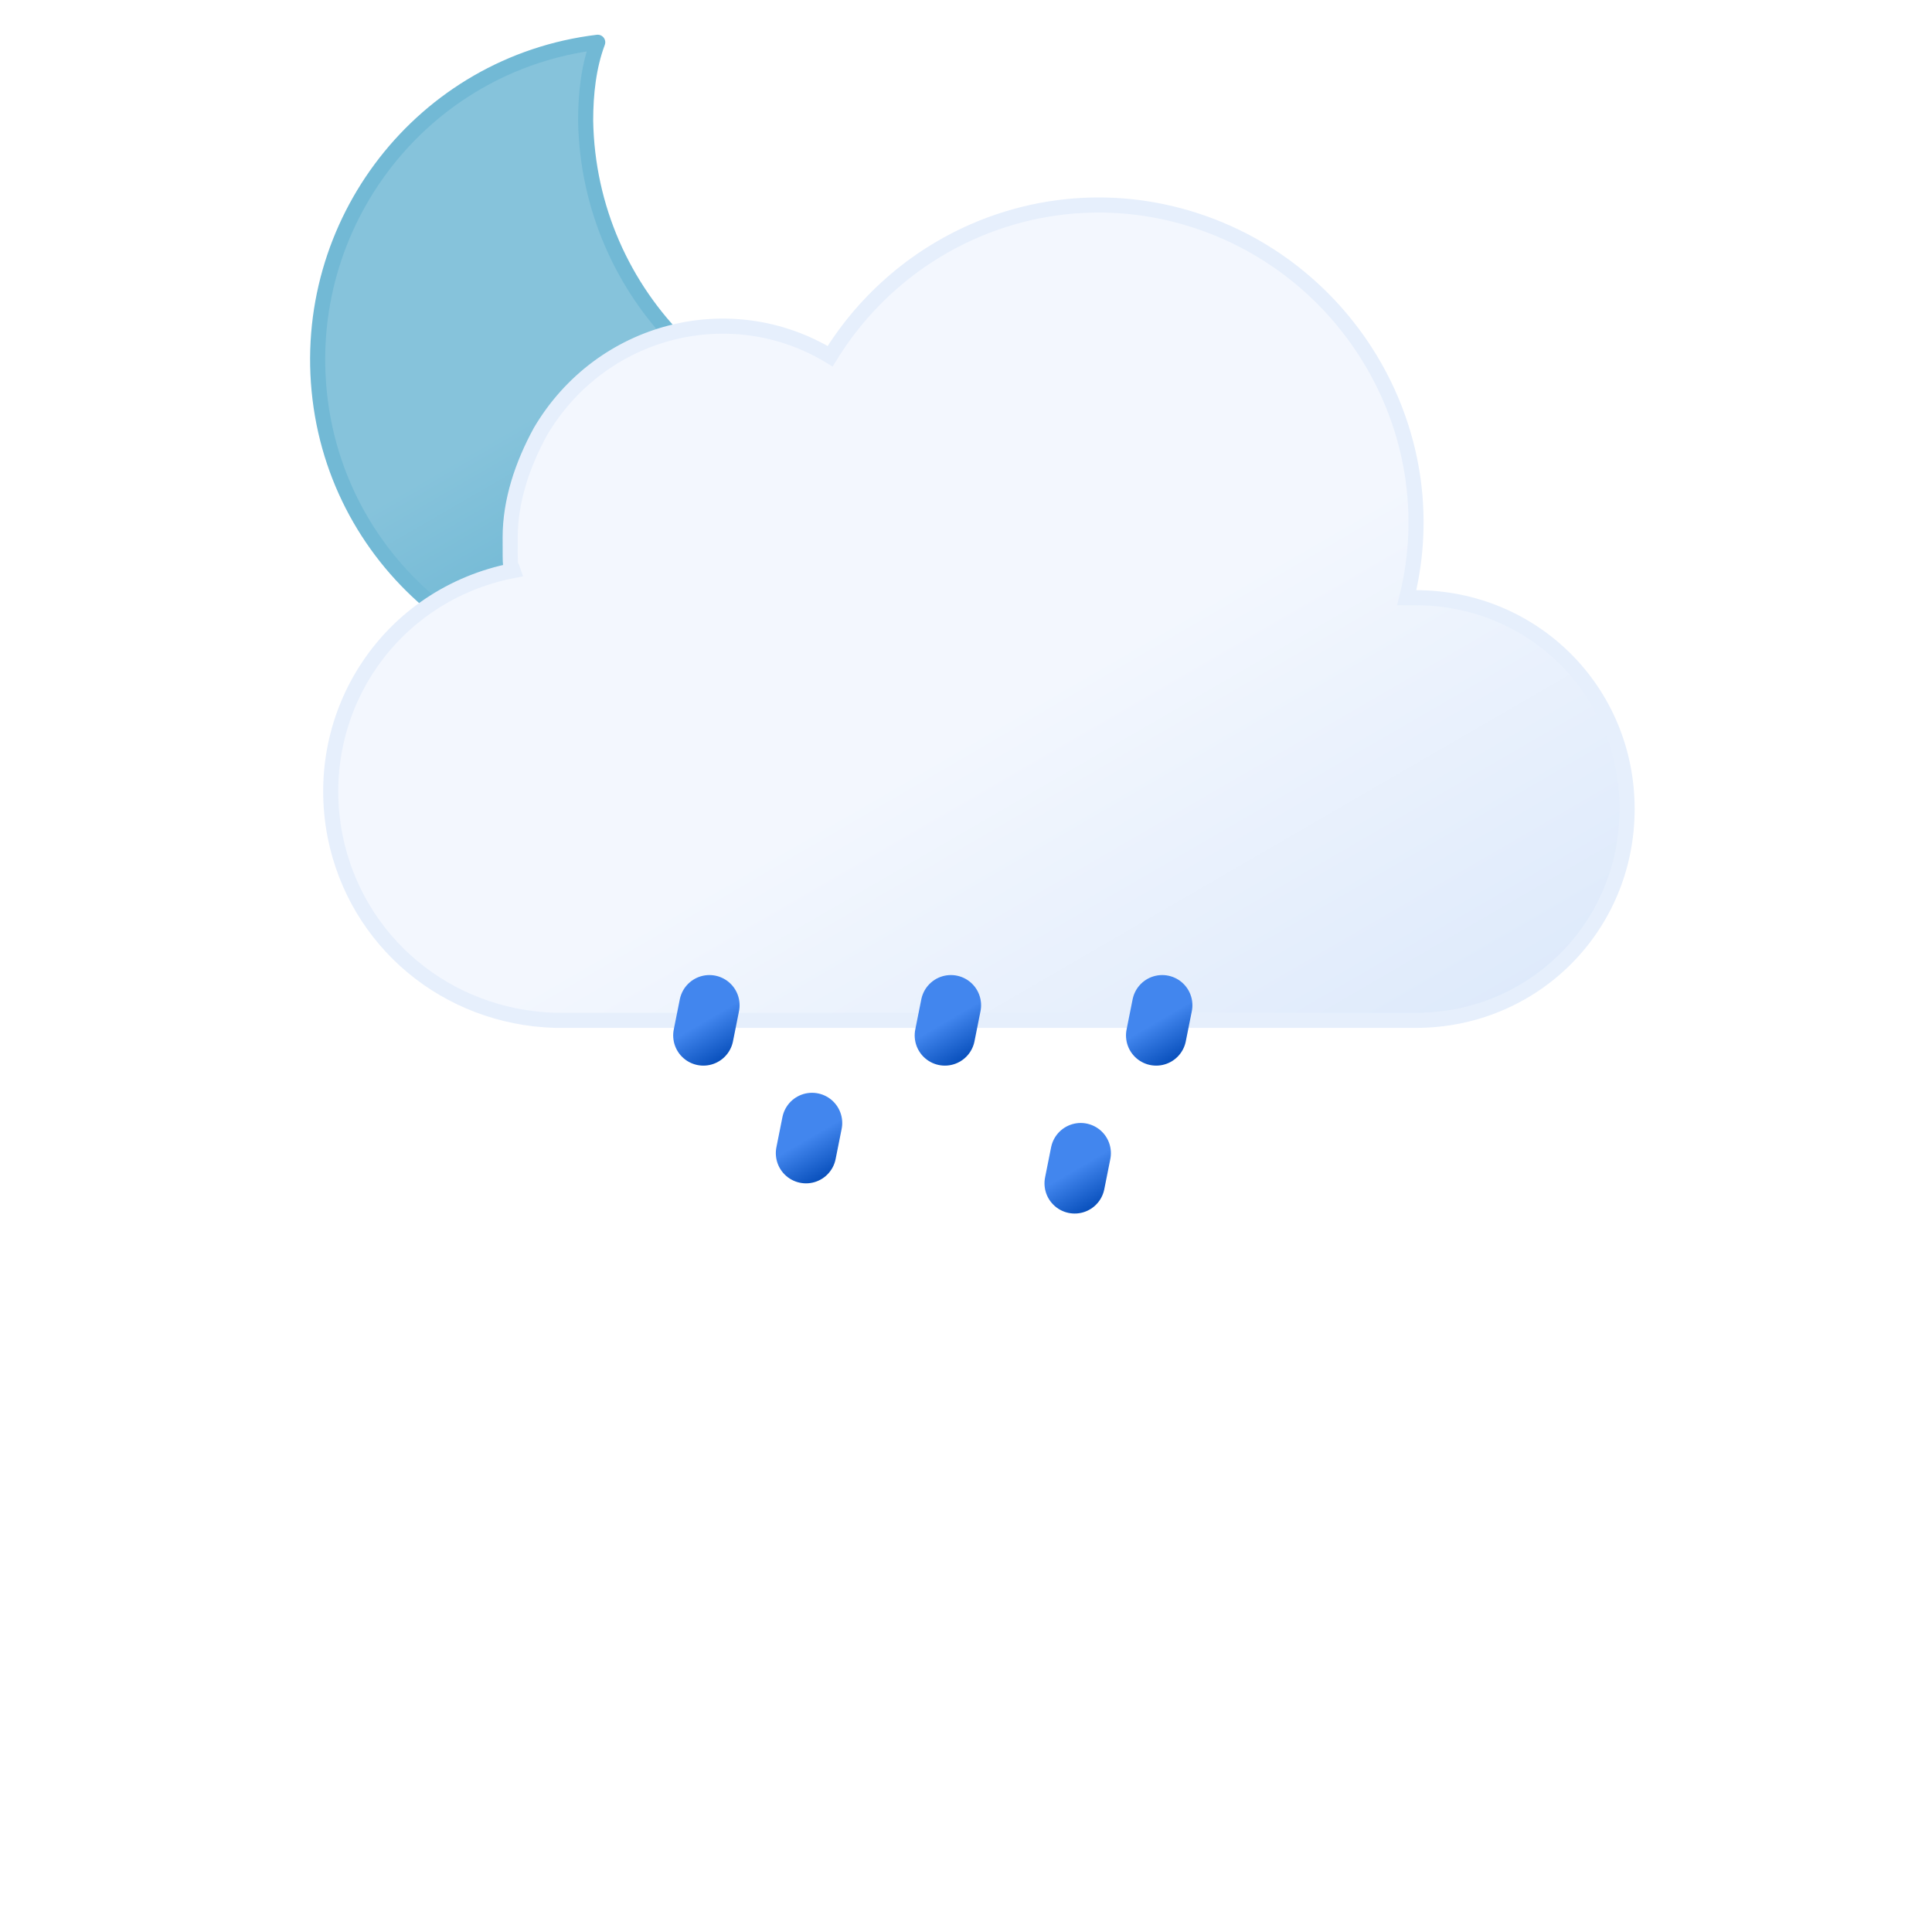
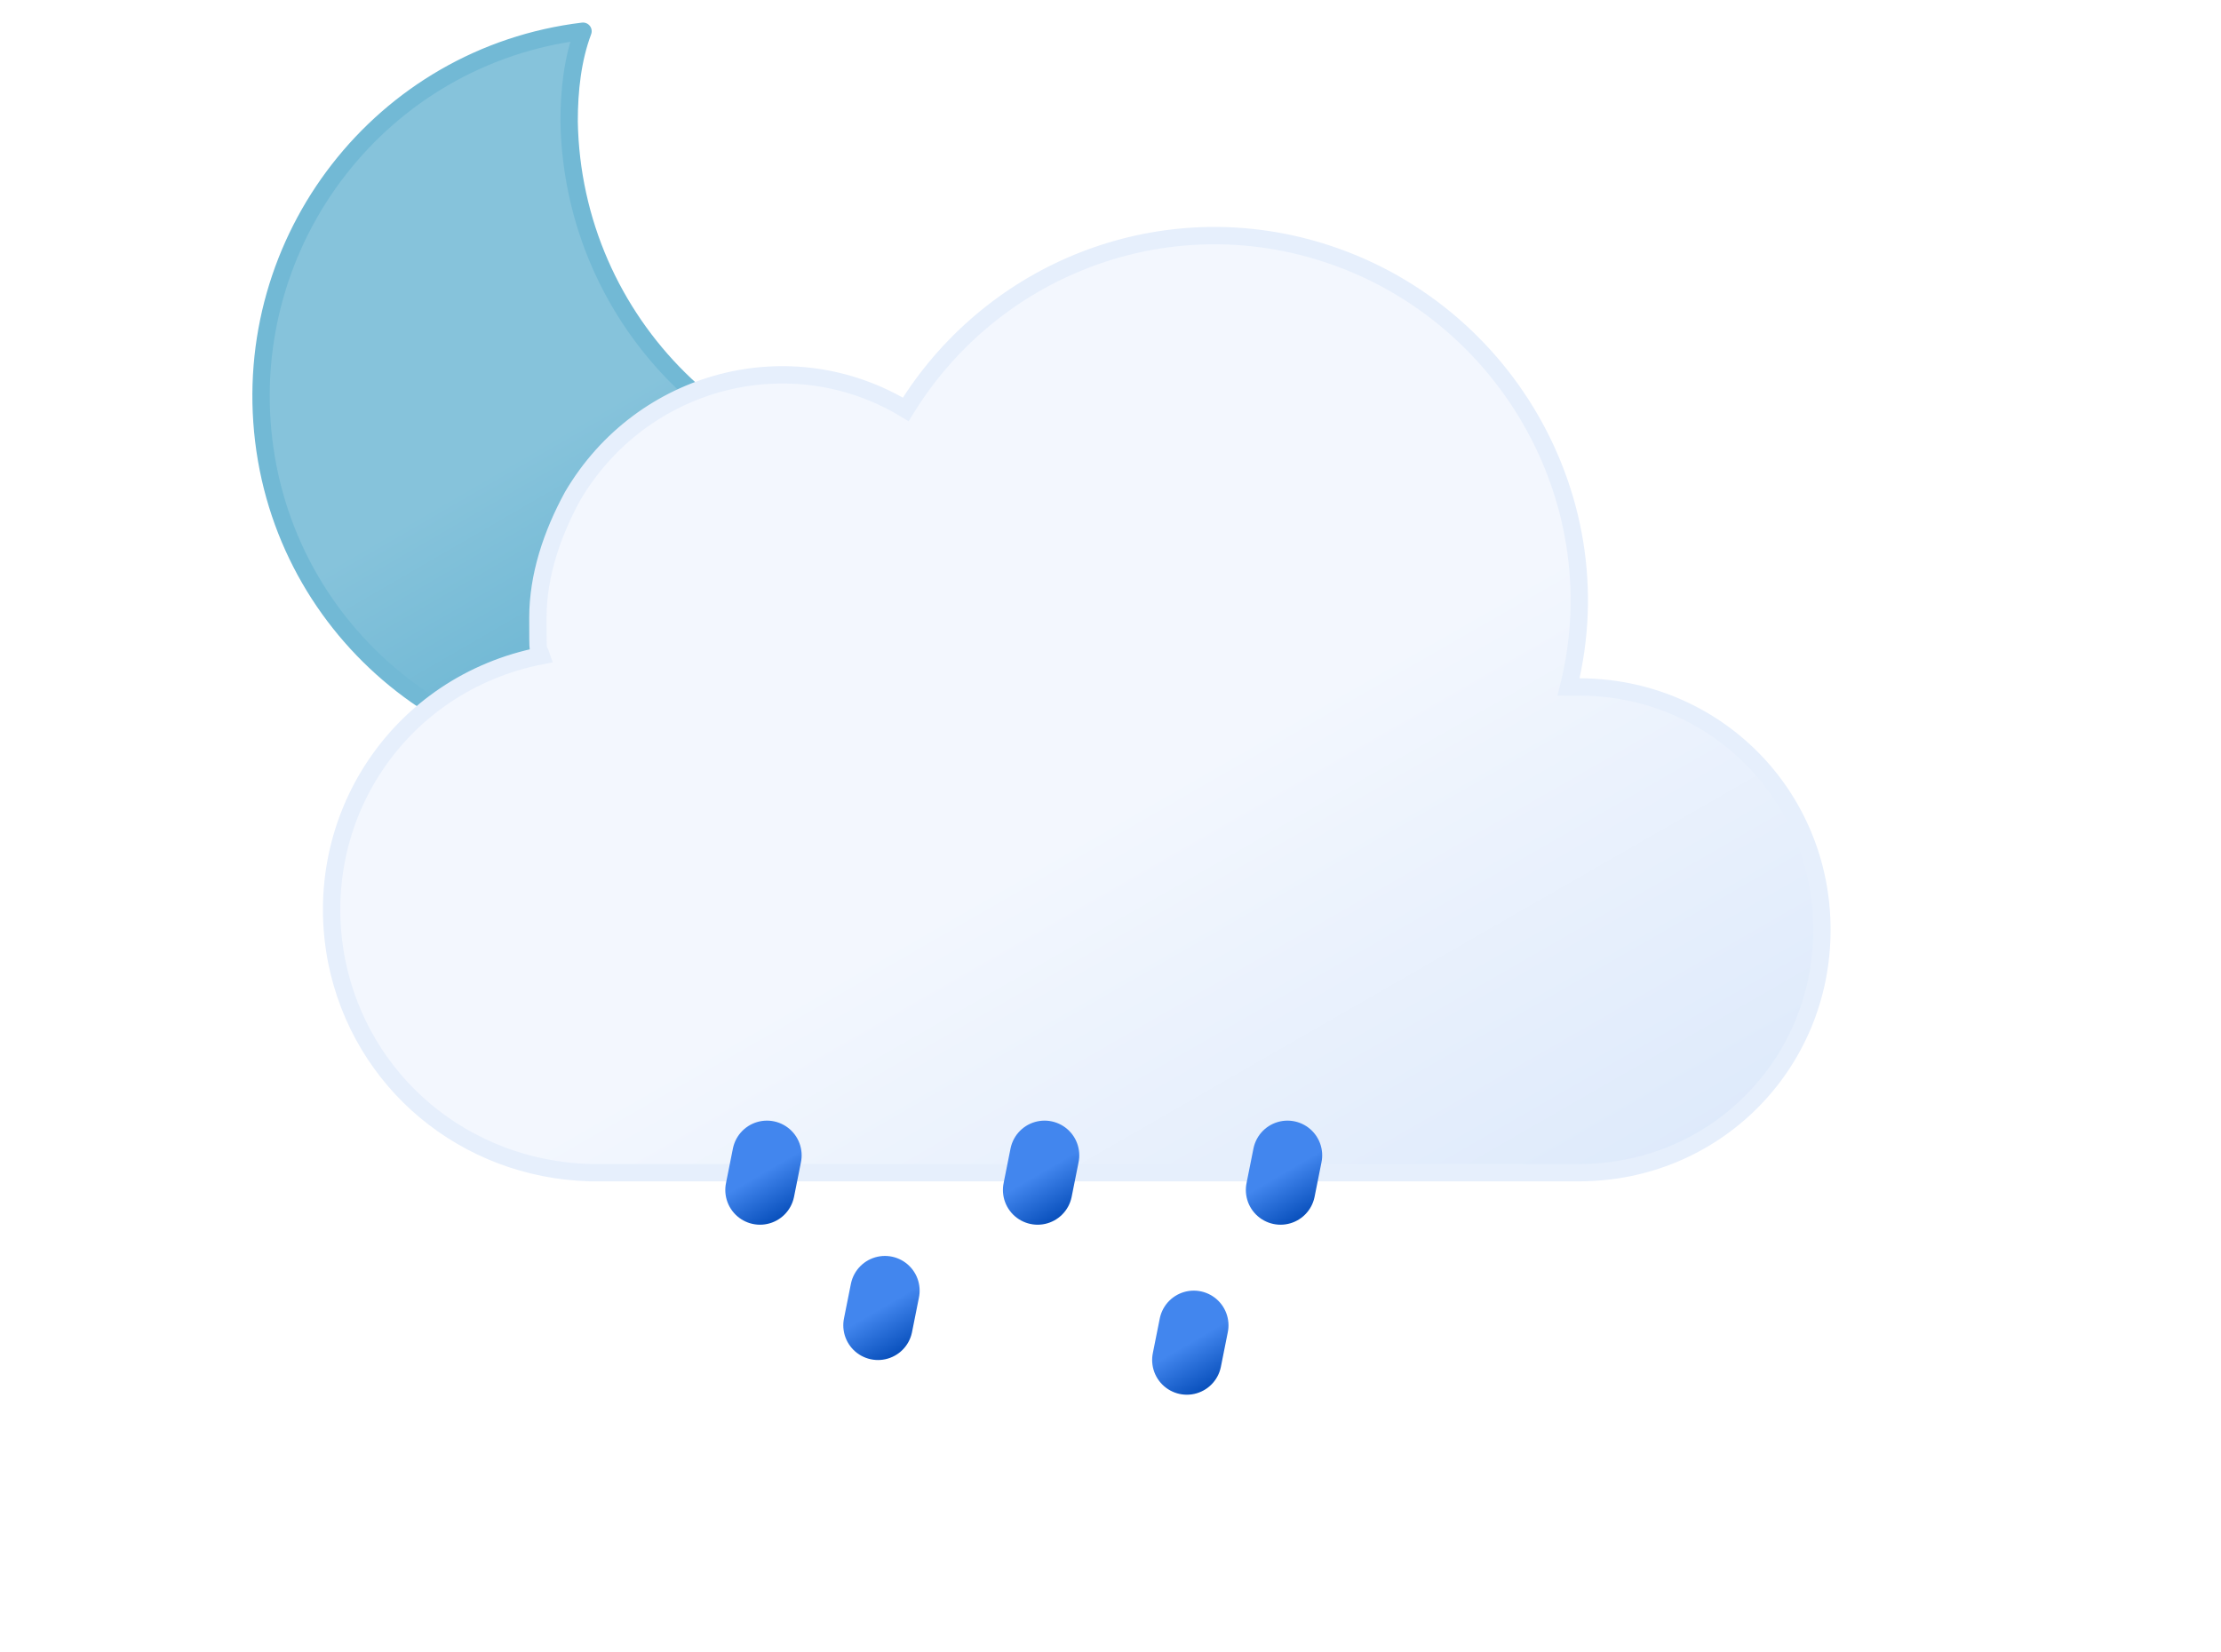
- <svg xmlns="http://www.w3.org/2000/svg" id="Layer_1" version="1.1" viewBox="0 0 64 64">
+ <svg xmlns="http://www.w3.org/2000/svg" id="Layer_1" version="1.1" viewBox="0 0 64 47.6">
  <defs>
    <style>
      .st0 {
        fill: url(#linear-gradient);
        stroke: #72b9d5;
        stroke-linejoin: round;
      }

      .st0, .st1, .st2, .st3, .st4, .st5 {
        stroke-linecap: round;
      }

      .st0, .st6 {
        stroke-width: .5px;
      }

      .st1 {
        stroke: url(#linear-gradient2);
      }

      .st1, .st2, .st3, .st4, .st5 {
        fill: none;
        stroke-width: 2px;
      }

      .st1, .st2, .st3, .st4, .st5, .st6 {
        stroke-miterlimit: 10;
      }

      .st2 {
        stroke: url(#linear-gradient4);
      }

      .st3 {
        stroke: url(#linear-gradient5);
      }

      .st4 {
        stroke: url(#linear-gradient3);
      }

      .st5 {
        stroke: url(#linear-gradient6);
      }

      .st6 {
        fill: url(#linear-gradient1);
        stroke: #e6effc;
      }
    </style>
-     <linearGradient id="linear-gradient" x1="14.4" y1="-663.4" x2="25" y2="-681.7" gradientTransform="translate(0 -660) scale(1 -1)" gradientUnits="userSpaceOnUse">
+     <linearGradient id="linear-gradient" x1="11.4" y1="-1405" x2="22" y2="-1423.3" gradientTransform="translate(0 -1402) scale(1 -1)" gradientUnits="userSpaceOnUse">
      <stop offset="0" stop-color="#86c3db" />
      <stop offset=".5" stop-color="#86c3db" />
      <stop offset="1" stop-color="#5eafcf" />
    </linearGradient>
-     <linearGradient id="linear-gradient1" x1="23" y1="1462.3" x2="39.7" y2="1491.1" gradientTransform="translate(0 -1452)" gradientUnits="userSpaceOnUse">
+     <linearGradient id="linear-gradient1" x1="21.6" y1="-1412.2" x2="38.2" y2="-1441.1" gradientTransform="translate(0 -1402) scale(1 -1)" gradientUnits="userSpaceOnUse">
      <stop offset="0" stop-color="#f3f7fe" />
      <stop offset=".5" stop-color="#f3f7fe" />
      <stop offset="1" stop-color="#deeafb" />
    </linearGradient>
-     <linearGradient id="linear-gradient2" x1="22.7" y1="1484.6" x2="24.1" y2="1487" gradientTransform="translate(0 -1452)" gradientUnits="userSpaceOnUse">
+     <linearGradient id="linear-gradient2" x1="21.3" y1="-1434.6" x2="22.7" y2="-1437" gradientTransform="translate(0 -1402) scale(1 -1)" gradientUnits="userSpaceOnUse">
      <stop offset="0" stop-color="#4286ee" />
      <stop offset=".5" stop-color="#4286ee" />
      <stop offset="1" stop-color="#0950bc" />
    </linearGradient>
-     <linearGradient id="linear-gradient3" x1="30.7" y1="1484.6" x2="32.1" y2="1487" gradientTransform="translate(0 -1452)" gradientUnits="userSpaceOnUse">
+     <linearGradient id="linear-gradient3" x1="29.3" y1="-1434.6" x2="30.7" y2="-1437" gradientTransform="translate(0 -1402) scale(1 -1)" gradientUnits="userSpaceOnUse">
      <stop offset="0" stop-color="#4286ee" />
      <stop offset=".5" stop-color="#4286ee" />
      <stop offset="1" stop-color="#0950bc" />
    </linearGradient>
-     <linearGradient id="linear-gradient4" x1="37.7" y1="1484.6" x2="39.1" y2="1487" gradientTransform="translate(0 -1452)" gradientUnits="userSpaceOnUse">
+     <linearGradient id="linear-gradient4" x1="36.3" y1="-1434.6" x2="37.7" y2="-1437" gradientTransform="translate(0 -1402) scale(1 -1)" gradientUnits="userSpaceOnUse">
      <stop offset="0" stop-color="#4286ee" />
      <stop offset=".5" stop-color="#4286ee" />
      <stop offset="1" stop-color="#0950bc" />
    </linearGradient>
-     <linearGradient id="linear-gradient5" x1="26.1" y1="1488.5" x2="27.5" y2="1490.9" gradientTransform="translate(0 -1452)" gradientUnits="userSpaceOnUse">
+     <linearGradient id="linear-gradient5" x1="24.7" y1="-1438.5" x2="26.1" y2="-1440.9" gradientTransform="translate(0 -1402) scale(1 -1)" gradientUnits="userSpaceOnUse">
      <stop offset="0" stop-color="#4286ee" />
      <stop offset=".5" stop-color="#4286ee" />
      <stop offset="1" stop-color="#0950bc" />
    </linearGradient>
-     <linearGradient id="linear-gradient6" x1="35" y1="1489.5" x2="36.4" y2="1491.9" gradientTransform="translate(0 -1452)" gradientUnits="userSpaceOnUse">
+     <linearGradient id="linear-gradient6" x1="33.6" y1="-1439.5" x2="35" y2="-1441.9" gradientTransform="translate(0 -1402) scale(1 -1)" gradientUnits="userSpaceOnUse">
      <stop offset="0" stop-color="#4286ee" />
      <stop offset=".5" stop-color="#4286ee" />
      <stop offset="1" stop-color="#0950bc" />
    </linearGradient>
  </defs>
-   <path class="st0" d="M30.1,14.5c-5.9,0-10.6-4.7-10.7-10.5h0c0-.9.1-1.8.4-2.6-5.8.7-9.9,6-9.2,11.8.7,5.8,6,9.9,11.8,9.2,4.3-.5,7.8-3.6,8.9-7.8h-1.2,0Z" />
-   <path class="st6" d="M46.9,19.8h-.3c1.4-5.6-2.1-11.3-7.7-12.7-4.4-1.1-9,.8-11.4,4.7-3.3-2-7.6-.9-9.6,2.5-.6,1.1-1,2.3-1,3.5s0,.8.1,1.1c-4.1.8-6.7,4.7-5.9,8.8.7,3.5,3.7,6,7.3,6.1h28.5c3.9,0,7-3.1,7-7s-3.1-7-7-7Z" />
-   <line class="st1" x1="23.5" y1="33.3" x2="23.3" y2="34.3" />
-   <line class="st4" x1="31.5" y1="33.3" x2="31.3" y2="34.3" />
-   <line class="st2" x1="38.5" y1="33.3" x2="38.3" y2="34.3" />
-   <line class="st3" x1="26.9" y1="37.2" x2="26.7" y2="38.2" />
-   <line class="st5" x1="35.8" y1="38.2" x2="35.6" y2="39.2" />
+   <path class="st0" d="M27.1,14c-5.9,0-10.6-4.7-10.7-10.5h0c0-.9.1-1.8.4-2.6-5.8.7-9.9,6-9.2,11.8.7,5.8,6,9.9,11.8,9.2,4.3-.5,7.8-3.6,8.9-7.8h-1.2Z" />
+   <path class="st6" d="M45.5,19.8h-.3c1.4-5.6-2.1-11.3-7.7-12.7-4.4-1.1-9,.8-11.4,4.7-3.3-2-7.6-.9-9.6,2.5-.6,1.1-1,2.3-1,3.5s0,.8.1,1.1c-4.1.8-6.7,4.7-5.9,8.8.7,3.5,3.7,6,7.3,6.1h28.5c3.9,0,7-3.1,7-7s-3.1-7-7-7Z" />
+   <line class="st1" x1="22.1" y1="33.3" x2="21.9" y2="34.3" />
+   <line class="st4" x1="30.1" y1="33.3" x2="29.9" y2="34.3" />
+   <line class="st2" x1="37.1" y1="33.3" x2="36.9" y2="34.3" />
+   <line class="st3" x1="25.5" y1="37.2" x2="25.3" y2="38.2" />
+   <line class="st5" x1="34.4" y1="38.2" x2="34.2" y2="39.2" />
</svg>
